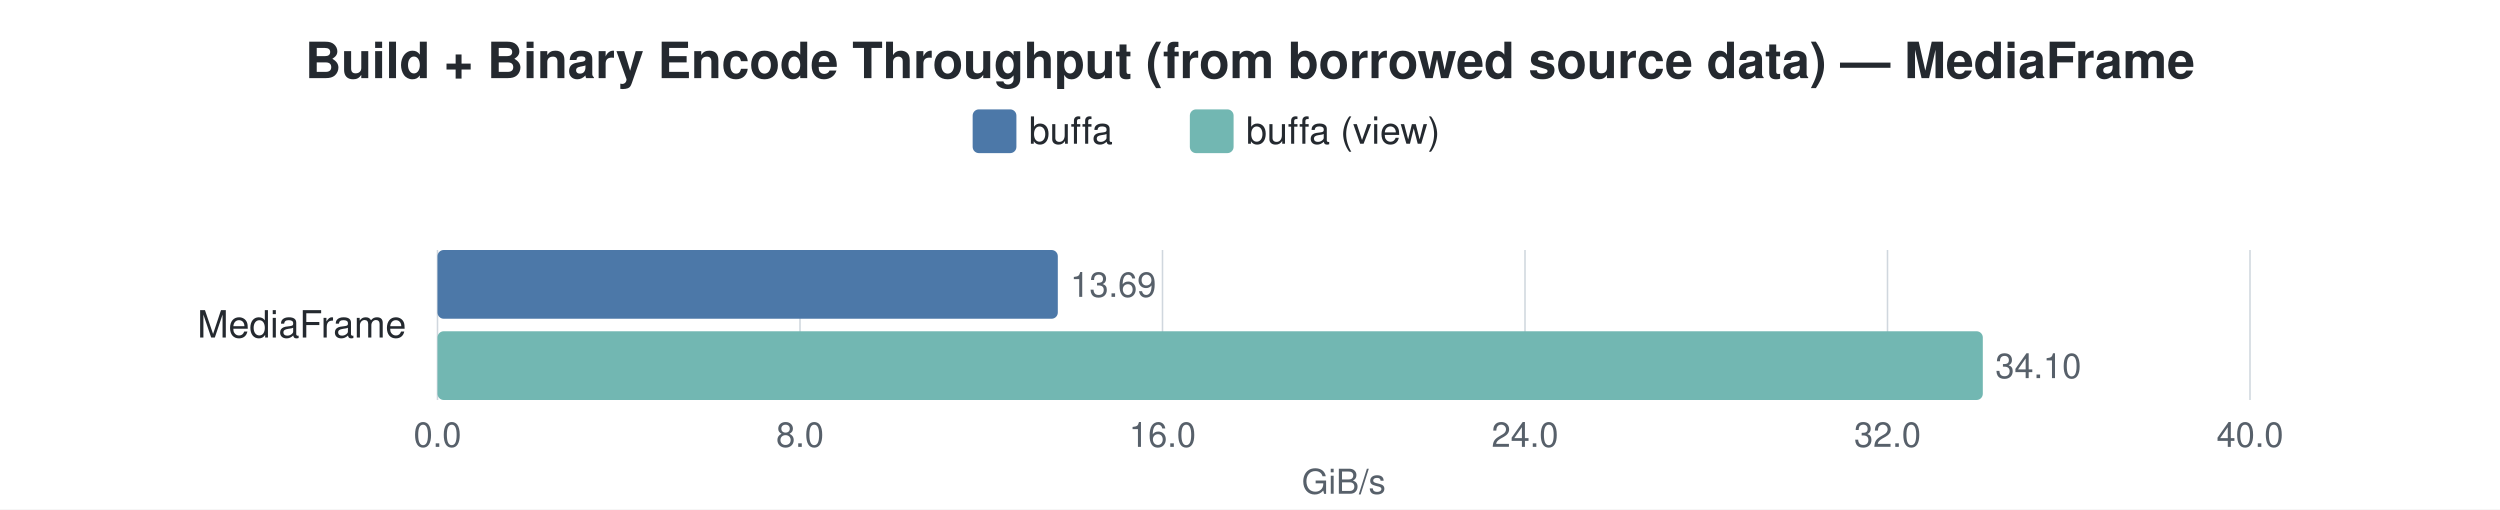
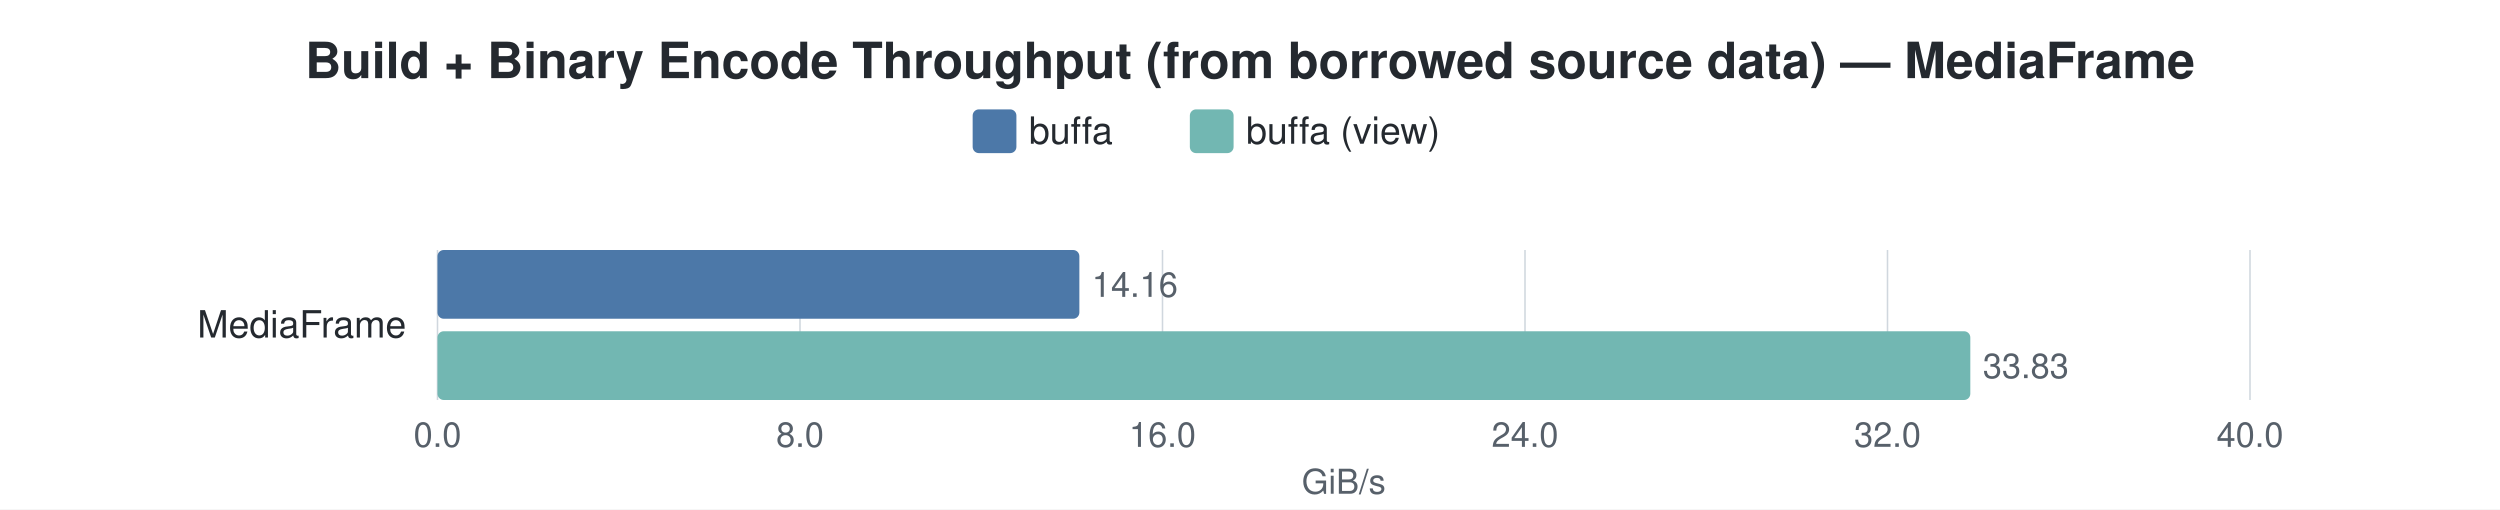
<svg xmlns="http://www.w3.org/2000/svg" width="800" height="163" viewBox="0 0 800 163">
  <style>
    text { font-family: -apple-system, BlinkMacSystemFont, "Segoe UI", Helvetica, Arial, sans-serif; }
    .title { font-size: 16px; font-weight: 600; fill: #24292f; }
    .label { font-size: 12px; fill: #24292f; }
    .value { font-size: 11px; fill: #57606a; }
    .axis-label { font-size: 11px; fill: #57606a; }
    .legend-text { font-size: 12px; fill: #24292f; }
    .grid { stroke: #d0d7de; stroke-width: 0.5; }
  </style>
  <rect width="100%" height="100%" fill="white" />
  <text x="400.0" y="25" text-anchor="middle" class="title">Build + Binary Encode Throughput (from borrowed source data) — MediaFrame</text>
  <rect x="311.25" y="35" width="14" height="14" rx="2" fill="#4C78A8" />
  <text x="329.25" y="46" class="legend-text">buffa</text>
  <rect x="380.75" y="35" width="14" height="14" rx="2" fill="#72B7B2" />
  <text x="398.75" y="46" class="legend-text">buffa (view)</text>
  <line x1="140.0" y1="80" x2="140.0" y2="128" class="grid" />
  <text x="140.0" y="143" text-anchor="middle" class="axis-label">0.0</text>
  <line x1="256.0" y1="80" x2="256.0" y2="128" class="grid" />
  <text x="256.0" y="143" text-anchor="middle" class="axis-label">8.0</text>
  <line x1="372.0" y1="80" x2="372.0" y2="128" class="grid" />
  <text x="372.0" y="143" text-anchor="middle" class="axis-label">16.0</text>
  <line x1="488.0" y1="80" x2="488.0" y2="128" class="grid" />
  <text x="488.0" y="143" text-anchor="middle" class="axis-label">24.0</text>
  <line x1="604.0" y1="80" x2="604.0" y2="128" class="grid" />
  <text x="604.0" y="143" text-anchor="middle" class="axis-label">32.0</text>
  <line x1="720.0" y1="80" x2="720.0" y2="128" class="grid" />
  <text x="720.0" y="143" text-anchor="middle" class="axis-label">40.0</text>
  <text x="430.0" y="158" text-anchor="middle" class="axis-label">GiB/s</text>
  <text x="130" y="108.0" text-anchor="end" class="label">MediaFrame</text>
-   <rect x="140" y="80.0" width="198.5" height="22" rx="2" fill="#4C78A8" />
-   <text x="342.5" y="95.0" class="value">13.69</text>
-   <rect x="140" y="106.0" width="494.5" height="22" rx="2" fill="#72B7B2" />
-   <text x="638.5" y="121.0" class="value">34.10</text>
+   <rect x="140" y="80.0" width="205.4" height="22" rx="2" fill="#4C78A8" />
+   <text x="349.4" y="95.0" class="value">14.16</text>
+   <rect x="140" y="106.0" width="490.5" height="22" rx="2" fill="#72B7B2" />
+   <text x="634.5" y="121.0" class="value">33.83</text>
</svg>
